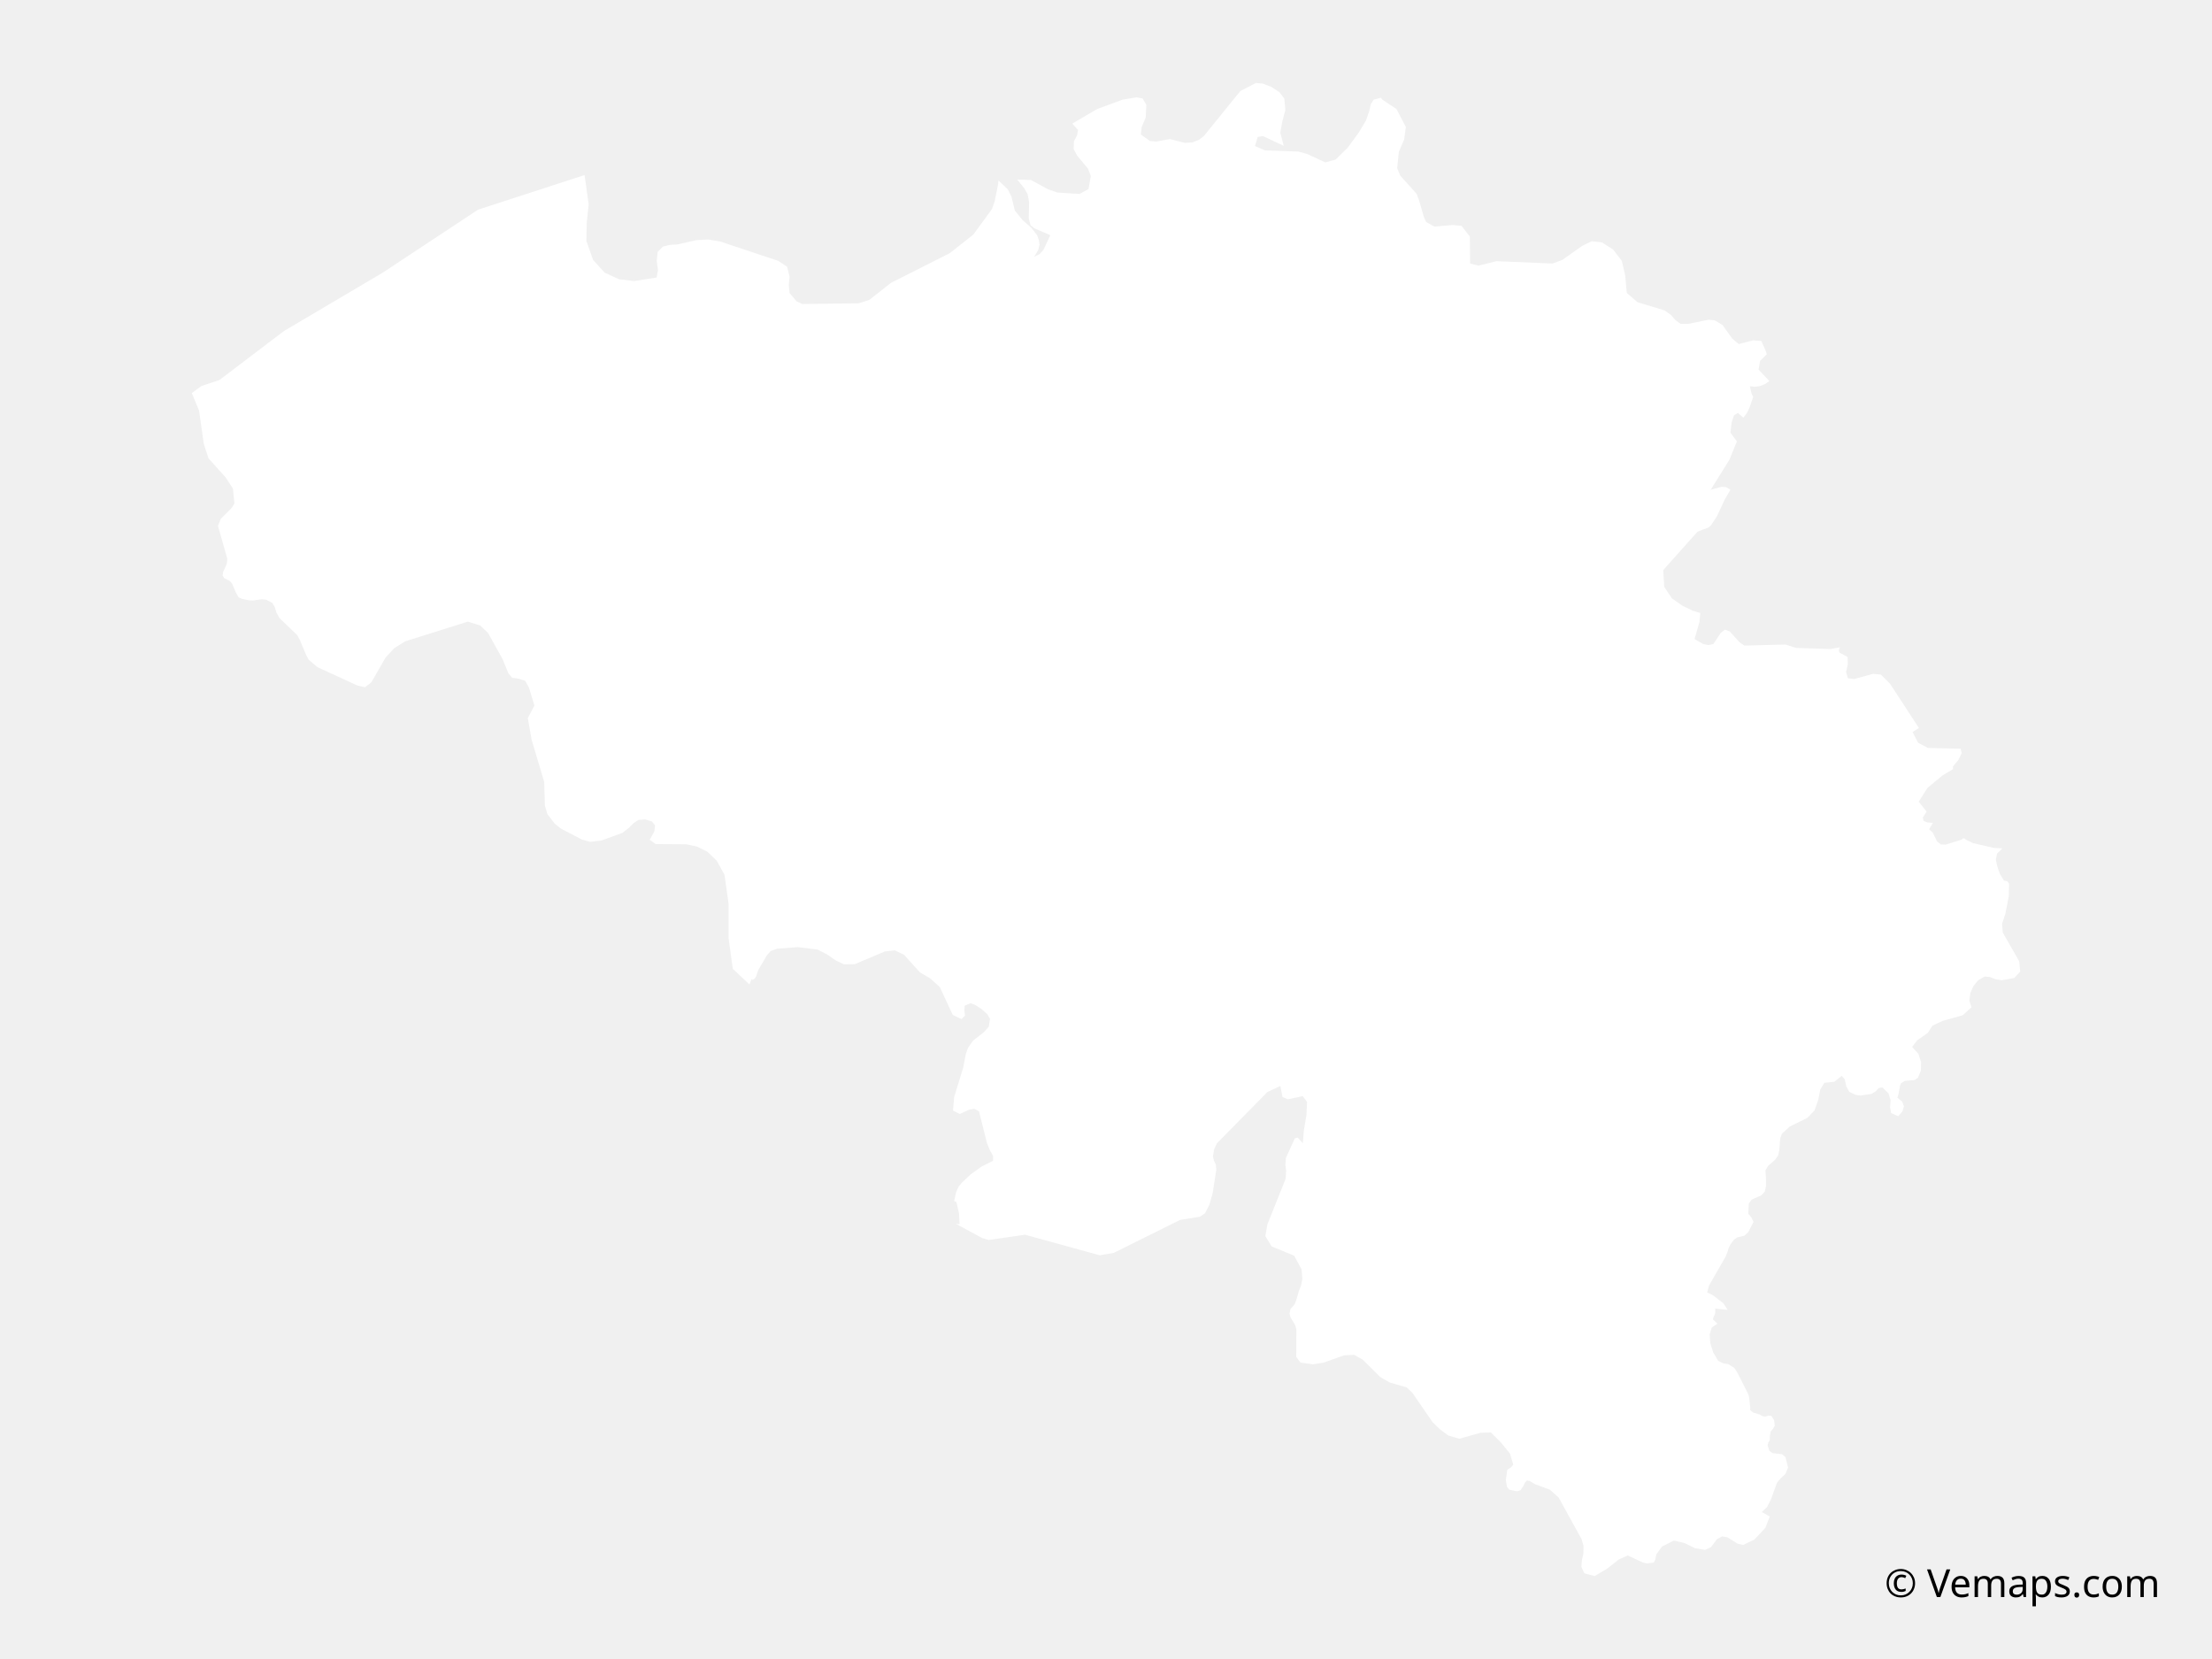
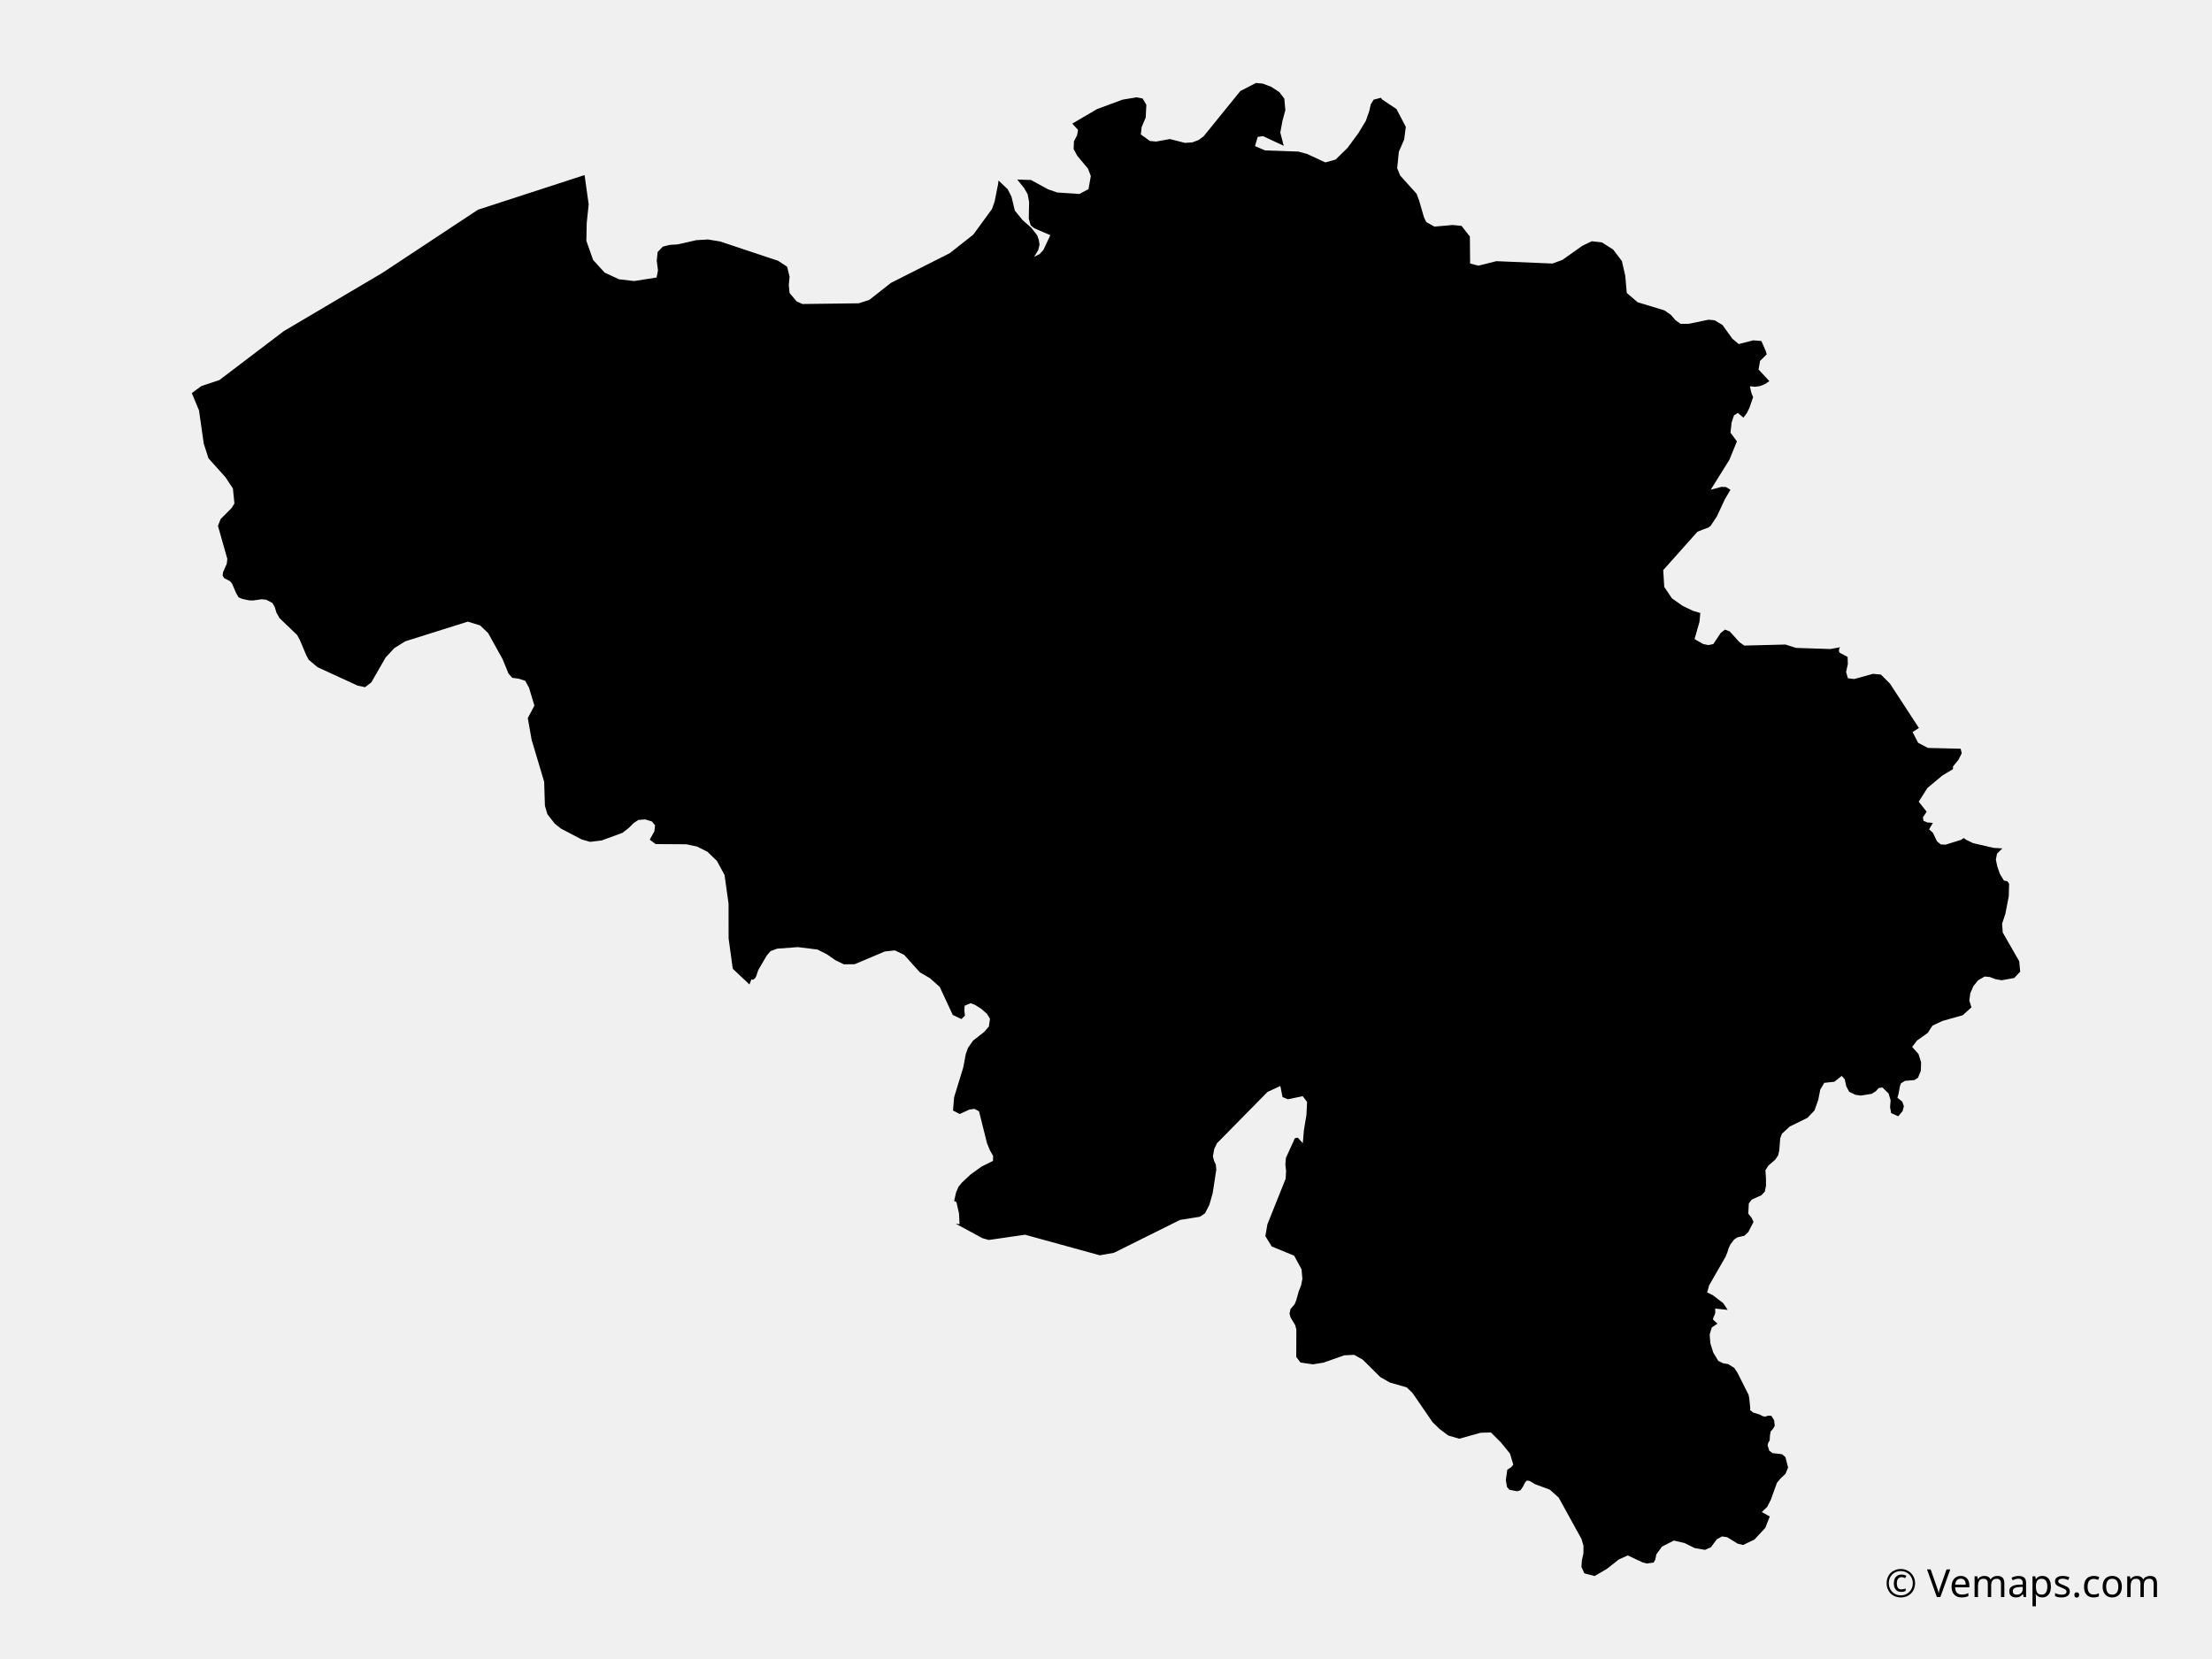
<svg xmlns="http://www.w3.org/2000/svg" version="1.1" x="0px" y="0px" viewBox="0 0 800 600" style="enable-background:new 0 0 800 600;" xml:space="preserve">
  <style type="text/css">
- 	.st0{fill:#ffffff;}
	.st1{font-family:'Roboto-Regular';}
	.st2{font-size:14px;}
</style>
  <g id="Belgium">
-     <path class="st0" d="M69.368,142.172l3.467-2.549l6.509-2.169l23.298-17.697l35.688-21.091l34.542-22.825l38.467-12.502l0.077-0.02   l1.485,10.584l-0.71,6.813l-0.124,6.398l2.43,6.891l4.169,4.585l1.226,0.568l3.972,1.841l5.481,0.645l8.124-1.275l0.497-2.593   l-0.443-3.472l0.319-3.168l1.88-1.942l2.519-0.631l2.75-0.163l6.83-1.539l4.24-0.248l4.382,0.716l20.985,6.997l3.246,2.14   l0.887,3.592l-0.284,3.046l0.284,2.861l2.554,3.044l2.129,0.941l20.311-0.255l3.849-1.239l7.823-6.153l21.269-10.742l8.515-6.715   l6.758-9.259l0.958-2.733l1.277-6.398l0.091-1.15l0.118,0.071l3.241,3.065l1.369,2.729l1.215,5.008l2.836,3.464l3.115,2.726   l2.095,2.692l0.629,1.742l0.251,1.675l-0.461,1.932l-1.159,1.92l-0.335,0.558l1.997-1.005l1.383-1.541l2.472-5.282l-5.783-2.491   l-1.341-1.095l-0.671-2.436l0.126-5.946l-0.531-2.862l-1.271-2.203l-2.502-3.101l3.443,0.119l1.541,0.054l6.209,3.388l3.317,1.136   l8,0.518l3.264-1.74l0.852-4.738l-1.047-2.7l-3.849-4.605l-1.33-2.474l0.124-2.787l1.117-2.148l0.355-1.963l-2.076-2.284   l8.976-5.259l9.206-3.403l5.073-0.84l2.164,0.399l1.366,2.3l-0.231,4.605l-1.455,3.43l-0.319,2.689l3.282,2.361l2.271,0.213   l4.949-0.91l5.481,1.387l2.661-0.178l2.306-0.882l1.774-1.323l13.269-16.362L454.24,30l2.484,0.242l3.122,1.197l2.874,1.902   l1.774,2.336l0.372,4.158l-1.064,3.95l-0.763,4.169l1.242,4.786l-7.486-3.506l-1.934,0.285l-0.976,3.307l3.637,1.578l12.009,0.412   l3.158,0.853l6.634,3.064l3.707-1.024l4.328-4.23l3.956-5.376l2.679-4.454l1.189-3.387l0.585-2.562l1.029-1.659l2.643-0.684   l0.479,0.655l5.144,3.431l3.37,6.454l-0.603,4.581l-1.916,4.401l-0.603,5.956l1.1,2.671l5.907,6.563l0.905,2.386l1.756,6.061   l0.834,1.795l2.962,1.646l6.634-0.582l3.175,0.319l3.016,3.844l0.089,9.769l3.016,0.772l1.109-0.278l5.365-1.345l20.311,0.858   l3.583-1.325l7.202-5.097l3.388-1.638l3.707,0.425l4.027,2.552l3.175,4.168l1.224,5.314l0.55,6.232l1.008,0.865l2.912,2.498   l9.721,2.944l2.324,1.642l1.65,1.903l1.863,1.337l2.945-0.028l7.184-1.486l2.2,0.234l2.803,1.684l3.583,4.965l2.288,1.93   l5.268-1.343l2.927,0.233l1.526,3.485l0.426,1.315l-2.412,2.396l-0.55,3.123l3.903,4.196l-1.579,1.066l-1.738,0.706l-1.845,0.282   l-1.88-0.205l0.426,1.977l0.266,0.833l0.479,1.101l-1.277,3.748l-0.94,1.941l-1.295,1.771l-2.005-1.722l-1.401,0.868l-0.869,2.646   l-0.408,3.618l2.324,3.173l-2.714,6.654l-6.759,10.833l3.832-1.042l1.65,0.042l1.667,1l-1.969,3.323l-2.962,6.333l-2.217,3.348   l-0.816,0.661l-1.987,0.717l-1.987,0.802l-12.382,13.874l0.372,6.082l2.785,4.142l2.869,2.01l0.999,0.7l3.707,1.782l2.679,0.8   l-0.302,3.199l-1.774,6.227l3.122,1.795l1.863,0.378l1.792-0.364l0.846-1.272l1.85-2.781l1.526-1.178l1.721,0.659l3.512,3.884   l1.756,1.234l14.883-0.378l1.958,0.623l1.873,0.596l12.453,0.406l3.459-0.645l-0.284,0.505l-0.106,0.491l0.018,0.491l0.248,0.505   l2.856,1.5l0.089,2.607l-0.639,2.858l0.674,2.269l2.271,0.266l6.794-1.877l2.856,0.266l3.299,3.305L694,263.284l-2.288,1.469   l2.004,3.887l3.53,1.859l11.85,0.294l0.39,1.621l-1.206,2.404l-1.951,2.375v0.978l-3.832,2.291l-5.41,4.511l-3.157,4.97   l2.856,3.614l-1.348,2.079l0.231,1.228l1.384,0.586l2.005,0.153l-1.366,2.329l1.384,1.283l1.472,3.081l1.366,1.101l1.703,0.084   l5.801-1.798l0.372-0.376l0.426-0.139l0.39,0.139l0.39,0.376l2.625,1.255l7.433,1.715l3.122,0.181l-1.916,1.882l-0.426,2.16   l0.497,2.424l0.94,2.73l1.472,2.437l1.224,0.237l0.656,0.919l-0.124,4.497l-1.224,6.346l-1.188,3.603l0.231,3.185l5.96,10.397   l0.162,1.709l0.193,2.042l-2.146,2.292l-4.559,0.833l-2.306-0.417l-1.951-0.764l-1.916-0.167l-2.324,1.347l-1.703,2.083   l-1.135,2.582l-0.355,2.706l0.763,2.415l-3.158,2.858l-7.379,2.081l-3.565,1.692l-1.685,2.607l-3.885,2.759l-1.774,2.329   l2.288,2.55l0.958,3.048l-0.107,3.02l-1.029,2.535l-1.277,0.831l-3.424,0.277l-1.472,0.914l-0.319,0.886l-0.568,3.004l-0.373,1.315   l1.739,1.412l0.603,1.647l-0.497,1.799l-1.561,1.84l-2.554-1.148l-0.39-2.117l0.195-2.532l-0.745-2.464l-2.217-2.146l-1.33,0.18   l-1.1,1.191l-1.49,0.927l-3.903,0.623l-1.933-0.277l-0.755-0.368l-1.516-0.739l-1.047-1.966l-0.568-2.562l-1.1-1.205l-2.643,2.119   l-3.654,0.388l-1.455,2.478l-0.71,3.668l-1.366,3.847l-2.554,2.67l-6.386,3.14l-2.838,2.6l-0.621,1.701l-0.337,4.34l-0.426,1.824   l-1.047,1.52l-2.501,2.183l-1.029,1.658l0.195,3.094v2.513l-0.426,2.112l-1.242,1.325l-3.477,1.546l-1.064,1.421l-0.195,3.684   l1.206,1.49l0.692,1.476l-1.88,3.668l-1.419,1.337l-2.537,0.593l-1.206,0.813l-1.348,1.792l-0.639,1.392l-0.408,1.351l-0.692,1.695   l-5.943,10.344l-0.692,2.533l2.022,0.977l3.796,2.904l1.596,2.422l-4.506-0.468l0.018,1.541l-0.248,0.798l-0.319,0.619   l-0.302,0.963l1.65,1.54l-2.04,1.375l-0.763,2.544l0.248,3.175l1.047,3.34l1.809,3.023l1.739,0.852l1.845,0.316l2.182,1.346   l1.135,1.689l4.044,8.018l0.266,1.249l0.372,3.705l-0.071,0.617l1.1,0.892l2.395,0.727l1.029,0.576l0.958,0.178l1.1-0.37   l1.118,0.082l0.993,1.577l0.068,0.603l0.162,1.427l-0.639,1.097l-0.834,0.946l-0.266,1.467l-0.089,1.727l-0.514,0.85l-0.248,0.946   l0.603,1.946l1.171,0.891l3.441,0.397l1.242,1.055l0.958,3.767l-0.958,2.301l-1.703,1.589l-1.366,1.616l-2.2,6.105l-1.366,2.655   l-1.934,1.833l2.909,1.6l-1.632,4.13l-3.938,4.225l-4.08,1.955l-2.005-0.492l-3.761-2.324l-1.845-0.273l-1.845,0.984l-2.217,2.939   l-2.129,0.929l-3.708-0.642l-3.69-1.831l-3.867-0.888l-4.275,2.187l-2.04,2.801l-0.39,1.899l-0.568,1.066l-2.537,0.341   l-1.472-0.396l-5.375-2.514l-3.229,1.448l-4.311,3.401L576.71,570l-3.707-0.983l-1.064-2.349l0.177-2.363l0.55-2.487l0.035-2.76   l-0.709-2.419l-8.266-15.004l-1.873-1.686l-1.32-1.188l-5.322-1.958l-1.951-1.177l-1.064-0.178l-0.639,0.712l-0.727,1.451   l-0.905,1.342l-1.224,0.383l-2.856-0.561l-0.834-1.04l-0.408-2.437l0.532-3.752l1.384-0.89l0.78-0.959l-1.188-3.973l-3.317-4.084   l-3.583-3.564l-3.707,0.096l-7.752,2.166l-3.956-1.165l-3.122-2.331l-2.554-2.482l-7.309-10.619l-2.04-1.963l-6.12-1.771   l-3.424-1.95l-6.386-6.332l-3.104-1.731l-0.45,0.022l-3.151,0.156l-7.45,2.638l-3.849,0.618l-4.488-0.646l-1.543-2.02l0.035-9.951   l-0.426-1.581l-1.685-2.792l-0.355-1.334l0.319-1.623l1.525-1.789l0.568-1.39l0.922-3.262l0.869-2.23l0.444-2.299l-0.302-3.471   l-2.679-4.904l-8.124-3.349l-2.288-3.736l0.745-4.261l6.599-16.491l0.16-2.859l-0.266-2.224l0.195-2.418l3.229-7.118l1.047-0.249   l1.845,2.018l0.39-4.687l0.922-5.532l0.231-4.691l-1.579-2.09l-5.375,1.121l-1.934-0.817l-0.78-3.987l-4.63,2.132l-18.307,18.591   l-0.993,2.101l-0.461,2.639l0.408,1.603l0.639,1.34l0.177,1.837l-1.313,8.533l-1.206,4.237l-1.579,3.049l-1.863,1.228l-7.149,1.145   l-23.93,11.898l-5.091,0.896l-1.28-0.352l-25.754-7.091l-10.581,1.534l-2.546,0.369l-2.306-0.662l-9.615-5.198l0.12,0.011   l1.246,0.113l-0.213-3.917l-0.94-4.084l-0.816-0.345l0.71-3.147l0.869-2.002l1.242-1.533l3.14-2.941l3.974-2.845l4.115-2.058   l0.053-1.755l-1.188-2.128l-1.029-2.516l-2.891-11.547l-1.703-0.872l-1.845,0.291l-3.424,1.563l-2.43-1.231l0.408-4.843   l3.299-10.745l0.922-4.877l0.78-2.19l1.827-2.62l4.044-3.175l1.685-1.941l0.408-2.802l-1.047-1.748l-2.129-1.873l-2.306-1.457   l-1.543-0.555l-2.146,0.916l-0.089,1.721l0.213,1.845l-1.259,1.249l-3.158-1.484l-4.701-10.117l-3.548-3.18l-3.654-2.125   l-5.694-6.335l-3.335-1.598l-3.637,0.389l-10.909,4.613l-3.885,0.042l-3.069-1.473l-2.945-2.07l-3.548-1.807l-7.131-0.876   l-7.486,0.57l-2.324,0.862l-1.384,1.584l-3.086,5.266l-0.745,2.236l-0.461,0.806l-0.781,0.542l-0.284-0.25l-0.248,0.153   l-0.674,1.736l-6.031-5.666l-1.508-10.992l-0.018-12.561l-1.455-10.414l-2.785-5.085l-3.406-3.275l-3.761-1.882l-3.885-0.822   l-11.087-0.07l-2.129-1.589l1.667-2.998l0.266-2.176l-1.118-1.409l-2.466-0.753l-2.448,0.195l-1.756,1.158l-1.703,1.716   l-2.324,1.799l-7.521,2.747l-4.169,0.502l-2.998-0.85l-7.504-3.918l-2.253-1.785l-2.696-3.474l-0.887-3.07l-0.266-8.613   l-4.541-15.217l-1.384-7.832l2.395-4.52l-1.951-6.453l-1.366-2.507l-2.306-0.756l-2.412-0.336l-1.366-1.597l-2.111-5.156   l-2.381-4.292l-2.852-5.142l-2.909-2.763l-4.452-1.361l-13.643,4.295l-8.992,2.83l-3.956,2.481l-3.122,3.378l-5.162,8.98   l-2.271,1.75l-2.679-0.574l-0.781-0.359l-13.729-6.308l-3.175-2.676l-0.905-1.668l-2.306-5.481l-0.976-1.795l-6.386-6.13   l-1.135-2.035l-0.532-1.838l-0.869-1.572l-2.253-1.193l-1.632-0.183l-3.193,0.449l-1.401-0.056l-2.519-0.533l-1.259-0.562   l-0.905-1.544l-1.472-3.44l-0.781-0.885l-2.076-1.067l-0.55-0.927l0.177-1.25l1.33-3.021l0.195-1.771l-3.388-11.937l0.993-2.49   l3.956-3.968l1.011-1.633l-0.55-5.42l-2.696-4.084l-6.138-6.834l-1.703-5.265l-1.721-12.047L69.368,142.172z" />
+     <path d="M69.368,142.172l3.467-2.549l6.509-2.169l23.298-17.697l35.688-21.091l34.542-22.825l38.467-12.502l0.077-0.02   l1.485,10.584l-0.71,6.813l-0.124,6.398l2.43,6.891l4.169,4.585l1.226,0.568l3.972,1.841l5.481,0.645l8.124-1.275l0.497-2.593   l-0.443-3.472l0.319-3.168l1.88-1.942l2.519-0.631l2.75-0.163l6.83-1.539l4.24-0.248l4.382,0.716l20.985,6.997l3.246,2.14   l0.887,3.592l-0.284,3.046l0.284,2.861l2.554,3.044l2.129,0.941l20.311-0.255l3.849-1.239l7.823-6.153l21.269-10.742l8.515-6.715   l6.758-9.259l0.958-2.733l1.277-6.398l0.091-1.15l0.118,0.071l3.241,3.065l1.369,2.729l1.215,5.008l2.836,3.464l3.115,2.726   l2.095,2.692l0.629,1.742l0.251,1.675l-0.461,1.932l-1.159,1.92l-0.335,0.558l1.997-1.005l1.383-1.541l2.472-5.282l-5.783-2.491   l-1.341-1.095l-0.671-2.436l0.126-5.946l-0.531-2.862l-1.271-2.203l-2.502-3.101l3.443,0.119l1.541,0.054l6.209,3.388l3.317,1.136   l8,0.518l3.264-1.74l0.852-4.738l-1.047-2.7l-3.849-4.605l-1.33-2.474l0.124-2.787l1.117-2.148l0.355-1.963l-2.076-2.284   l8.976-5.259l9.206-3.403l5.073-0.84l2.164,0.399l1.366,2.3l-0.231,4.605l-1.455,3.43l-0.319,2.689l3.282,2.361l2.271,0.213   l4.949-0.91l5.481,1.387l2.661-0.178l2.306-0.882l1.774-1.323l13.269-16.362L454.24,30l2.484,0.242l3.122,1.197l2.874,1.902   l1.774,2.336l0.372,4.158l-1.064,3.95l-0.763,4.169l1.242,4.786l-7.486-3.506l-1.934,0.285l-0.976,3.307l3.637,1.578l12.009,0.412   l3.158,0.853l6.634,3.064l3.707-1.024l4.328-4.23l3.956-5.376l2.679-4.454l1.189-3.387l0.585-2.562l1.029-1.659l2.643-0.684   l0.479,0.655l5.144,3.431l3.37,6.454l-0.603,4.581l-1.916,4.401l-0.603,5.956l1.1,2.671l5.907,6.563l0.905,2.386l1.756,6.061   l0.834,1.795l2.962,1.646l6.634-0.582l3.175,0.319l3.016,3.844l0.089,9.769l3.016,0.772l1.109-0.278l5.365-1.345l20.311,0.858   l3.583-1.325l7.202-5.097l3.388-1.638l3.707,0.425l4.027,2.552l3.175,4.168l1.224,5.314l0.55,6.232l1.008,0.865l2.912,2.498   l9.721,2.944l2.324,1.642l1.65,1.903l1.863,1.337l2.945-0.028l7.184-1.486l2.2,0.234l2.803,1.684l3.583,4.965l2.288,1.93   l5.268-1.343l2.927,0.233l1.526,3.485l0.426,1.315l-2.412,2.396l-0.55,3.123l3.903,4.196l-1.579,1.066l-1.738,0.706l-1.845,0.282   l-1.88-0.205l0.426,1.977l0.266,0.833l0.479,1.101l-1.277,3.748l-0.94,1.941l-1.295,1.771l-2.005-1.722l-1.401,0.868l-0.869,2.646   l-0.408,3.618l2.324,3.173l-2.714,6.654l-6.759,10.833l3.832-1.042l1.65,0.042l1.667,1l-1.969,3.323l-2.962,6.333l-2.217,3.348   l-0.816,0.661l-1.987,0.717l-1.987,0.802l-12.382,13.874l0.372,6.082l2.785,4.142l2.869,2.01l0.999,0.7l3.707,1.782l2.679,0.8   l-0.302,3.199l-1.774,6.227l3.122,1.795l1.863,0.378l1.792-0.364l0.846-1.272l1.85-2.781l1.526-1.178l1.721,0.659l3.512,3.884   l1.756,1.234l14.883-0.378l1.958,0.623l1.873,0.596l12.453,0.406l3.459-0.645l-0.284,0.505l-0.106,0.491l0.018,0.491l0.248,0.505   l2.856,1.5l0.089,2.607l-0.639,2.858l0.674,2.269l2.271,0.266l6.794-1.877l2.856,0.266l3.299,3.305L694,263.284l-2.288,1.469   l2.004,3.887l3.53,1.859l11.85,0.294l0.39,1.621l-1.206,2.404l-1.951,2.375v0.978l-3.832,2.291l-5.41,4.511l-3.157,4.97   l2.856,3.614l-1.348,2.079l0.231,1.228l1.384,0.586l2.005,0.153l-1.366,2.329l1.384,1.283l1.472,3.081l1.366,1.101l1.703,0.084   l5.801-1.798l0.372-0.376l0.426-0.139l0.39,0.139l0.39,0.376l2.625,1.255l7.433,1.715l3.122,0.181l-1.916,1.882l-0.426,2.16   l0.497,2.424l0.94,2.73l1.472,2.437l1.224,0.237l0.656,0.919l-0.124,4.497l-1.224,6.346l-1.188,3.603l0.231,3.185l5.96,10.397   l0.162,1.709l0.193,2.042l-2.146,2.292l-4.559,0.833l-2.306-0.417l-1.951-0.764l-1.916-0.167l-2.324,1.347l-1.703,2.083   l-1.135,2.582l-0.355,2.706l0.763,2.415l-3.158,2.858l-7.379,2.081l-3.565,1.692l-1.685,2.607l-3.885,2.759l-1.774,2.329   l2.288,2.55l0.958,3.048l-0.107,3.02l-1.029,2.535l-1.277,0.831l-3.424,0.277l-1.472,0.914l-0.319,0.886l-0.568,3.004l-0.373,1.315   l1.739,1.412l0.603,1.647l-0.497,1.799l-1.561,1.84l-2.554-1.148l-0.39-2.117l0.195-2.532l-0.745-2.464l-2.217-2.146l-1.33,0.18   l-1.1,1.191l-1.49,0.927l-3.903,0.623l-1.933-0.277l-0.755-0.368l-1.516-0.739l-1.047-1.966l-0.568-2.562l-1.1-1.205l-2.643,2.119   l-3.654,0.388l-1.455,2.478l-0.71,3.668l-1.366,3.847l-2.554,2.67l-6.386,3.14l-2.838,2.6l-0.621,1.701l-0.337,4.34l-0.426,1.824   l-1.047,1.52l-2.501,2.183l-1.029,1.658l0.195,3.094v2.513l-0.426,2.112l-1.242,1.325l-3.477,1.546l-1.064,1.421l-0.195,3.684   l1.206,1.49l0.692,1.476l-1.88,3.668l-1.419,1.337l-2.537,0.593l-1.206,0.813l-1.348,1.792l-0.639,1.392l-0.408,1.351l-0.692,1.695   l-5.943,10.344l-0.692,2.533l2.022,0.977l3.796,2.904l1.596,2.422l-4.506-0.468l0.018,1.541l-0.248,0.798l-0.319,0.619   l-0.302,0.963l1.65,1.54l-2.04,1.375l-0.763,2.544l0.248,3.175l1.047,3.34l1.809,3.023l1.739,0.852l1.845,0.316l2.182,1.346   l1.135,1.689l4.044,8.018l0.266,1.249l0.372,3.705l-0.071,0.617l1.1,0.892l2.395,0.727l1.029,0.576l0.958,0.178l1.1-0.37   l1.118,0.082l0.993,1.577l0.068,0.603l0.162,1.427l-0.639,1.097l-0.834,0.946l-0.266,1.467l-0.089,1.727l-0.514,0.85l-0.248,0.946   l0.603,1.946l1.171,0.891l3.441,0.397l1.242,1.055l0.958,3.767l-0.958,2.301l-1.703,1.589l-1.366,1.616l-2.2,6.105l-1.366,2.655   l-1.934,1.833l2.909,1.6l-1.632,4.13l-3.938,4.225l-4.08,1.955l-2.005-0.492l-3.761-2.324l-1.845-0.273l-1.845,0.984l-2.217,2.939   l-2.129,0.929l-3.708-0.642l-3.69-1.831l-3.867-0.888l-4.275,2.187l-2.04,2.801l-0.39,1.899l-0.568,1.066l-2.537,0.341   l-1.472-0.396l-5.375-2.514l-3.229,1.448l-4.311,3.401L576.71,570l-3.707-0.983l-1.064-2.349l0.177-2.363l0.55-2.487l0.035-2.76   l-0.709-2.419l-8.266-15.004l-1.873-1.686l-1.32-1.188l-5.322-1.958l-1.951-1.177l-1.064-0.178l-0.639,0.712l-0.727,1.451   l-0.905,1.342l-1.224,0.383l-2.856-0.561l-0.834-1.04l-0.408-2.437l0.532-3.752l1.384-0.89l0.78-0.959l-1.188-3.973l-3.317-4.084   l-3.583-3.564l-3.707,0.096l-7.752,2.166l-3.956-1.165l-3.122-2.331l-2.554-2.482l-7.309-10.619l-2.04-1.963l-6.12-1.771   l-3.424-1.95l-6.386-6.332l-3.104-1.731l-0.45,0.022l-3.151,0.156l-7.45,2.638l-3.849,0.618l-4.488-0.646l-1.543-2.02l0.035-9.951   l-0.426-1.581l-1.685-2.792l-0.355-1.334l0.319-1.623l1.525-1.789l0.568-1.39l0.922-3.262l0.869-2.23l0.444-2.299l-0.302-3.471   l-2.679-4.904l-8.124-3.349l-2.288-3.736l0.745-4.261l6.599-16.491l0.16-2.859l-0.266-2.224l0.195-2.418l3.229-7.118l1.047-0.249   l1.845,2.018l0.39-4.687l0.922-5.532l0.231-4.691l-1.579-2.09l-5.375,1.121l-1.934-0.817l-0.78-3.987l-4.63,2.132l-18.307,18.591   l-0.993,2.101l-0.461,2.639l0.408,1.603l0.639,1.34l0.177,1.837l-1.313,8.533l-1.206,4.237l-1.579,3.049l-1.863,1.228l-7.149,1.145   l-23.93,11.898l-5.091,0.896l-1.28-0.352l-25.754-7.091l-10.581,1.534l-2.546,0.369l-2.306-0.662l-9.615-5.198l0.12,0.011   l1.246,0.113l-0.213-3.917l-0.94-4.084l-0.816-0.345l0.71-3.147l0.869-2.002l1.242-1.533l3.14-2.941l3.974-2.845l4.115-2.058   l0.053-1.755l-1.188-2.128l-1.029-2.516l-2.891-11.547l-1.703-0.872l-1.845,0.291l-3.424,1.563l-2.43-1.231l0.408-4.843   l3.299-10.745l0.922-4.877l0.78-2.19l1.827-2.62l4.044-3.175l1.685-1.941l0.408-2.802l-1.047-1.748l-2.129-1.873l-2.306-1.457   l-1.543-0.555l-2.146,0.916l-0.089,1.721l0.213,1.845l-1.259,1.249l-3.158-1.484l-4.701-10.117l-3.548-3.18l-3.654-2.125   l-5.694-6.335l-3.335-1.598l-3.637,0.389l-10.909,4.613l-3.885,0.042l-3.069-1.473l-2.945-2.07l-3.548-1.807l-7.131-0.876   l-7.486,0.57l-2.324,0.862l-1.384,1.584l-3.086,5.266l-0.745,2.236l-0.461,0.806l-0.781,0.542l-0.284-0.25l-0.248,0.153   l-0.674,1.736l-6.031-5.666l-1.508-10.992l-0.018-12.561l-1.455-10.414l-2.785-5.085l-3.406-3.275l-3.761-1.882l-3.885-0.822   l-11.087-0.07l-2.129-1.589l1.667-2.998l0.266-2.176l-1.118-1.409l-2.466-0.753l-2.448,0.195l-1.756,1.158l-1.703,1.716   l-2.324,1.799l-7.521,2.747l-4.169,0.502l-2.998-0.85l-7.504-3.918l-2.253-1.785l-2.696-3.474l-0.887-3.07l-0.266-8.613   l-4.541-15.217l-1.384-7.832l2.395-4.52l-1.951-6.453l-1.366-2.507l-2.306-0.756l-2.412-0.336l-1.366-1.597l-2.111-5.156   l-2.381-4.292l-2.852-5.142l-2.909-2.763l-4.452-1.361l-13.643,4.295l-8.992,2.83l-3.956,2.481l-3.122,3.378l-5.162,8.98   l-2.271,1.75l-2.679-0.574l-0.781-0.359l-13.729-6.308l-3.175-2.676l-0.905-1.668l-2.306-5.481l-0.976-1.795l-6.386-6.13   l-1.135-2.035l-0.532-1.838l-0.869-1.572l-2.253-1.193l-1.632-0.183l-3.193,0.449l-1.401-0.056l-2.519-0.533l-1.259-0.562   l-0.905-1.544l-1.472-3.44l-0.781-0.885l-2.076-1.067l-0.55-0.927l0.177-1.25l1.33-3.021l0.195-1.771l-3.388-11.937l0.993-2.49   l3.956-3.968l1.011-1.633l-0.55-5.42l-2.696-4.084l-6.138-6.834l-1.703-5.265l-1.721-12.047L69.368,142.172z" />
  </g>
  <g id="Copyright">
    <text transform="matrix(1 0 0 1 681.6426 577.5916)" class="st1 st2">© Vemaps.com</text>
  </g>
</svg>
